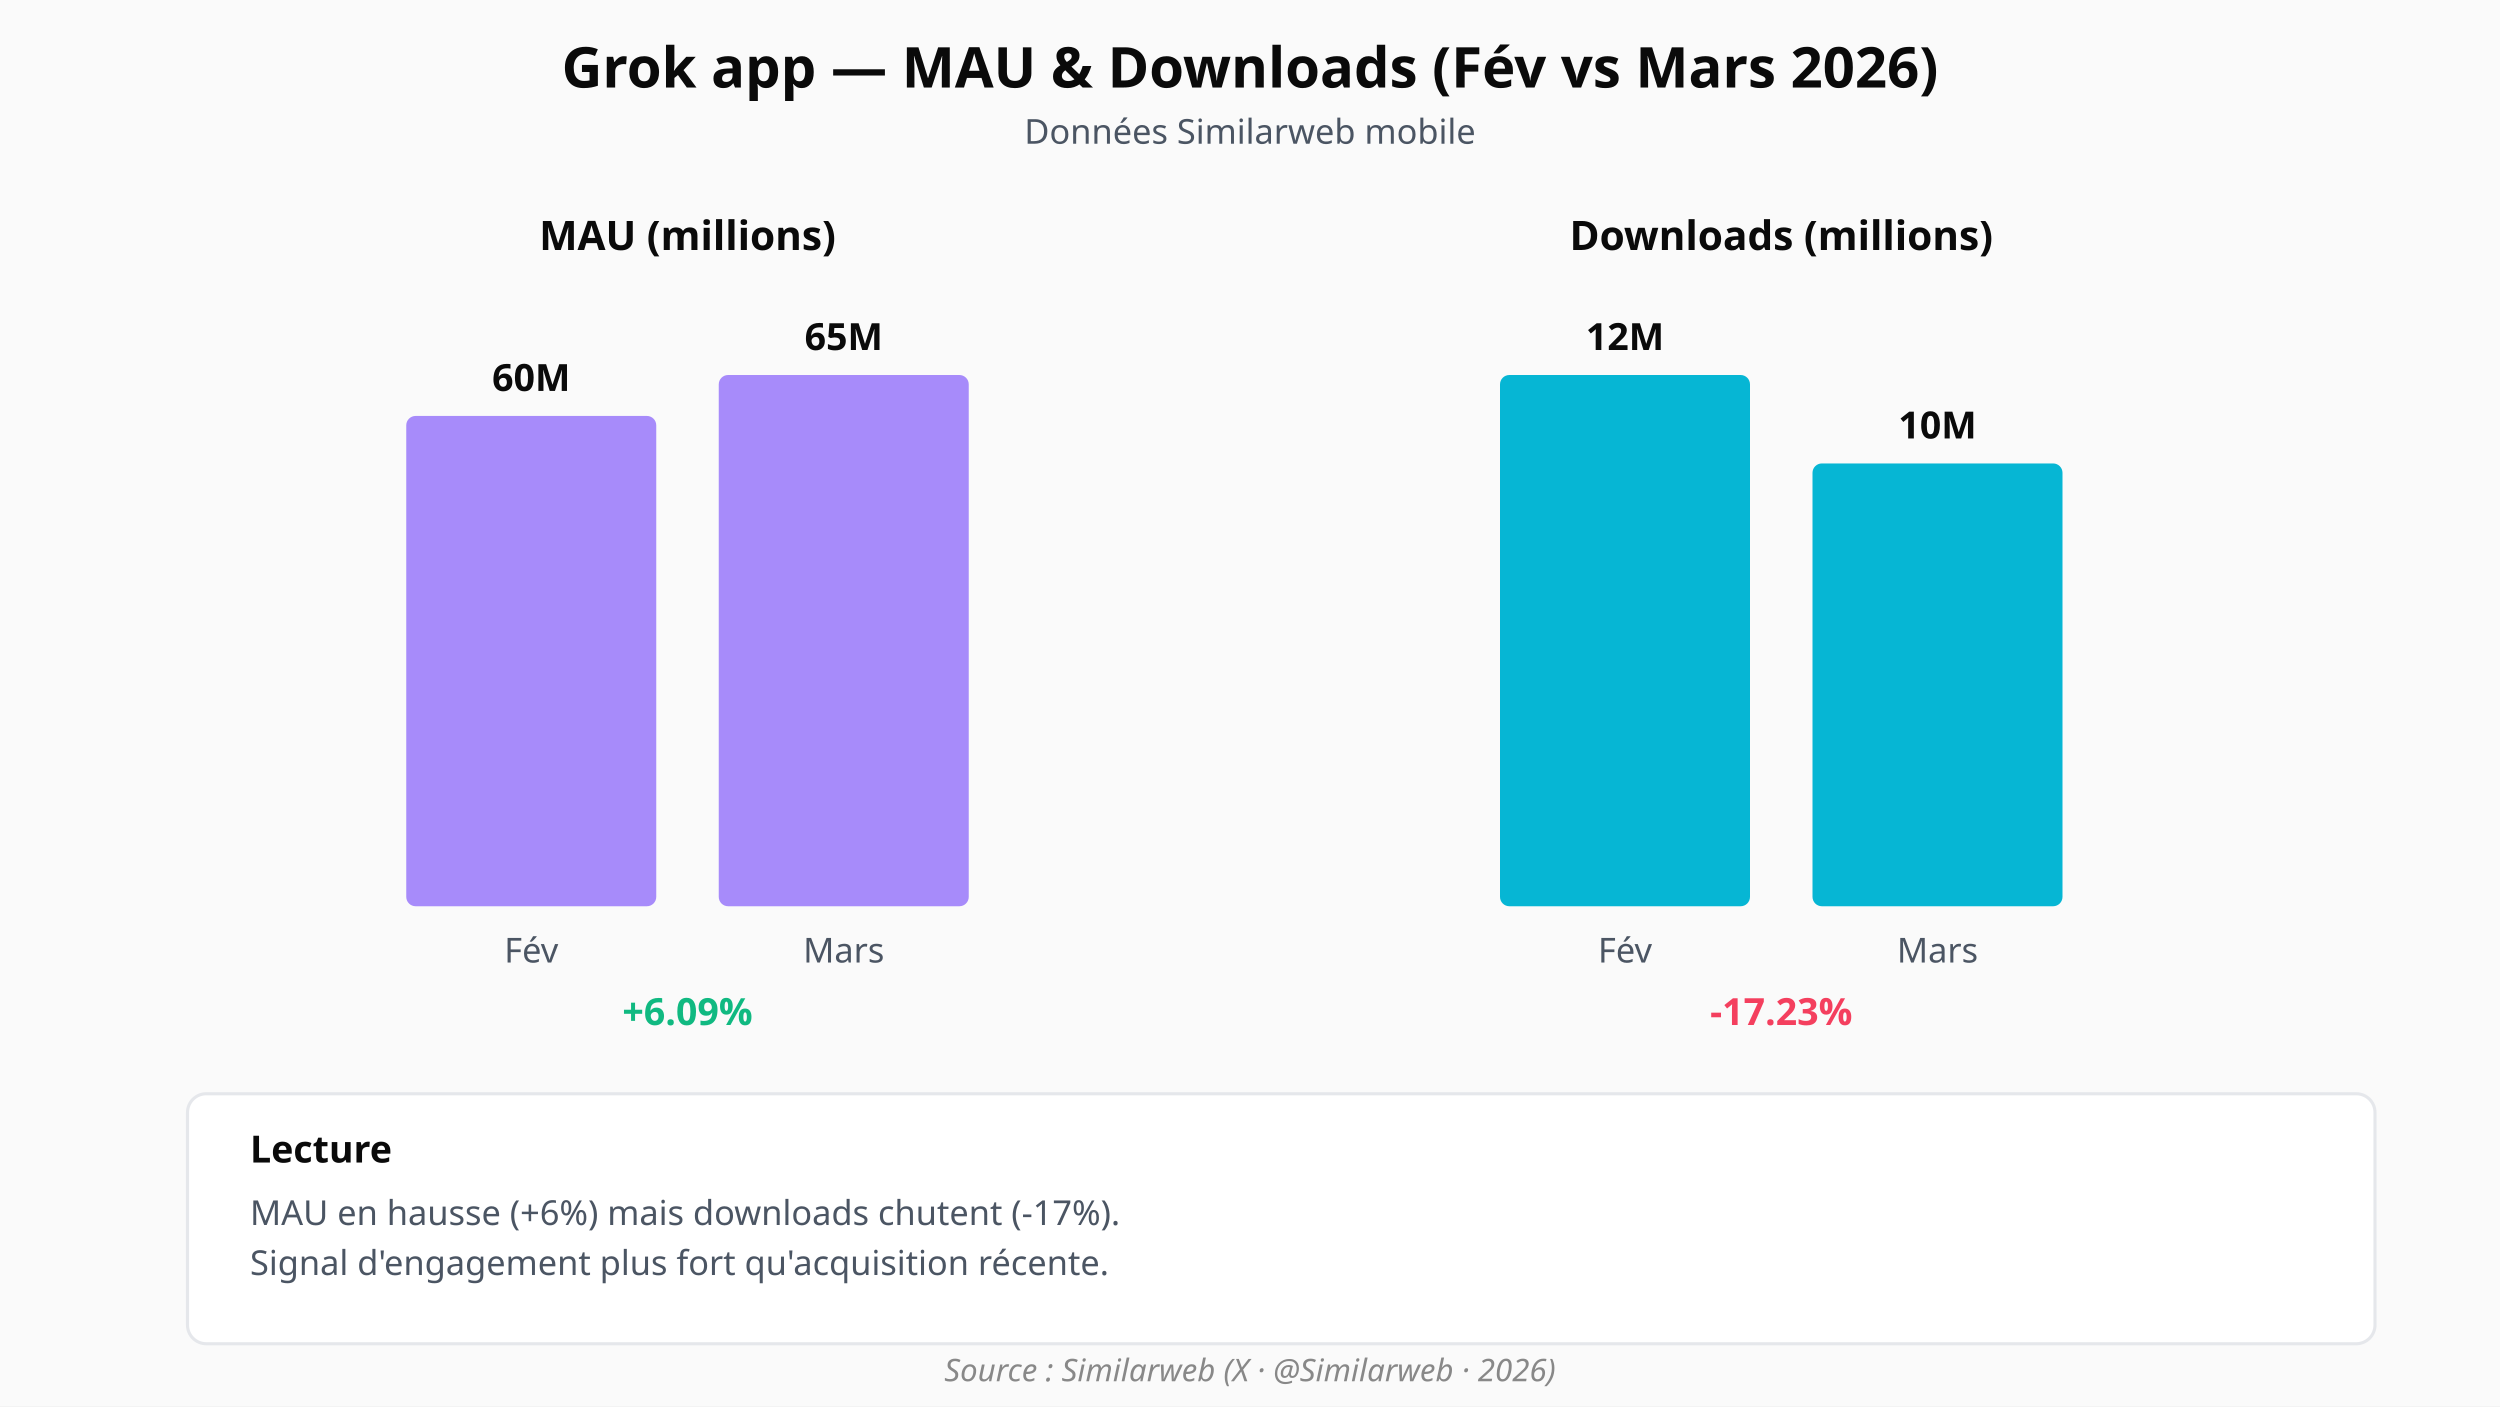
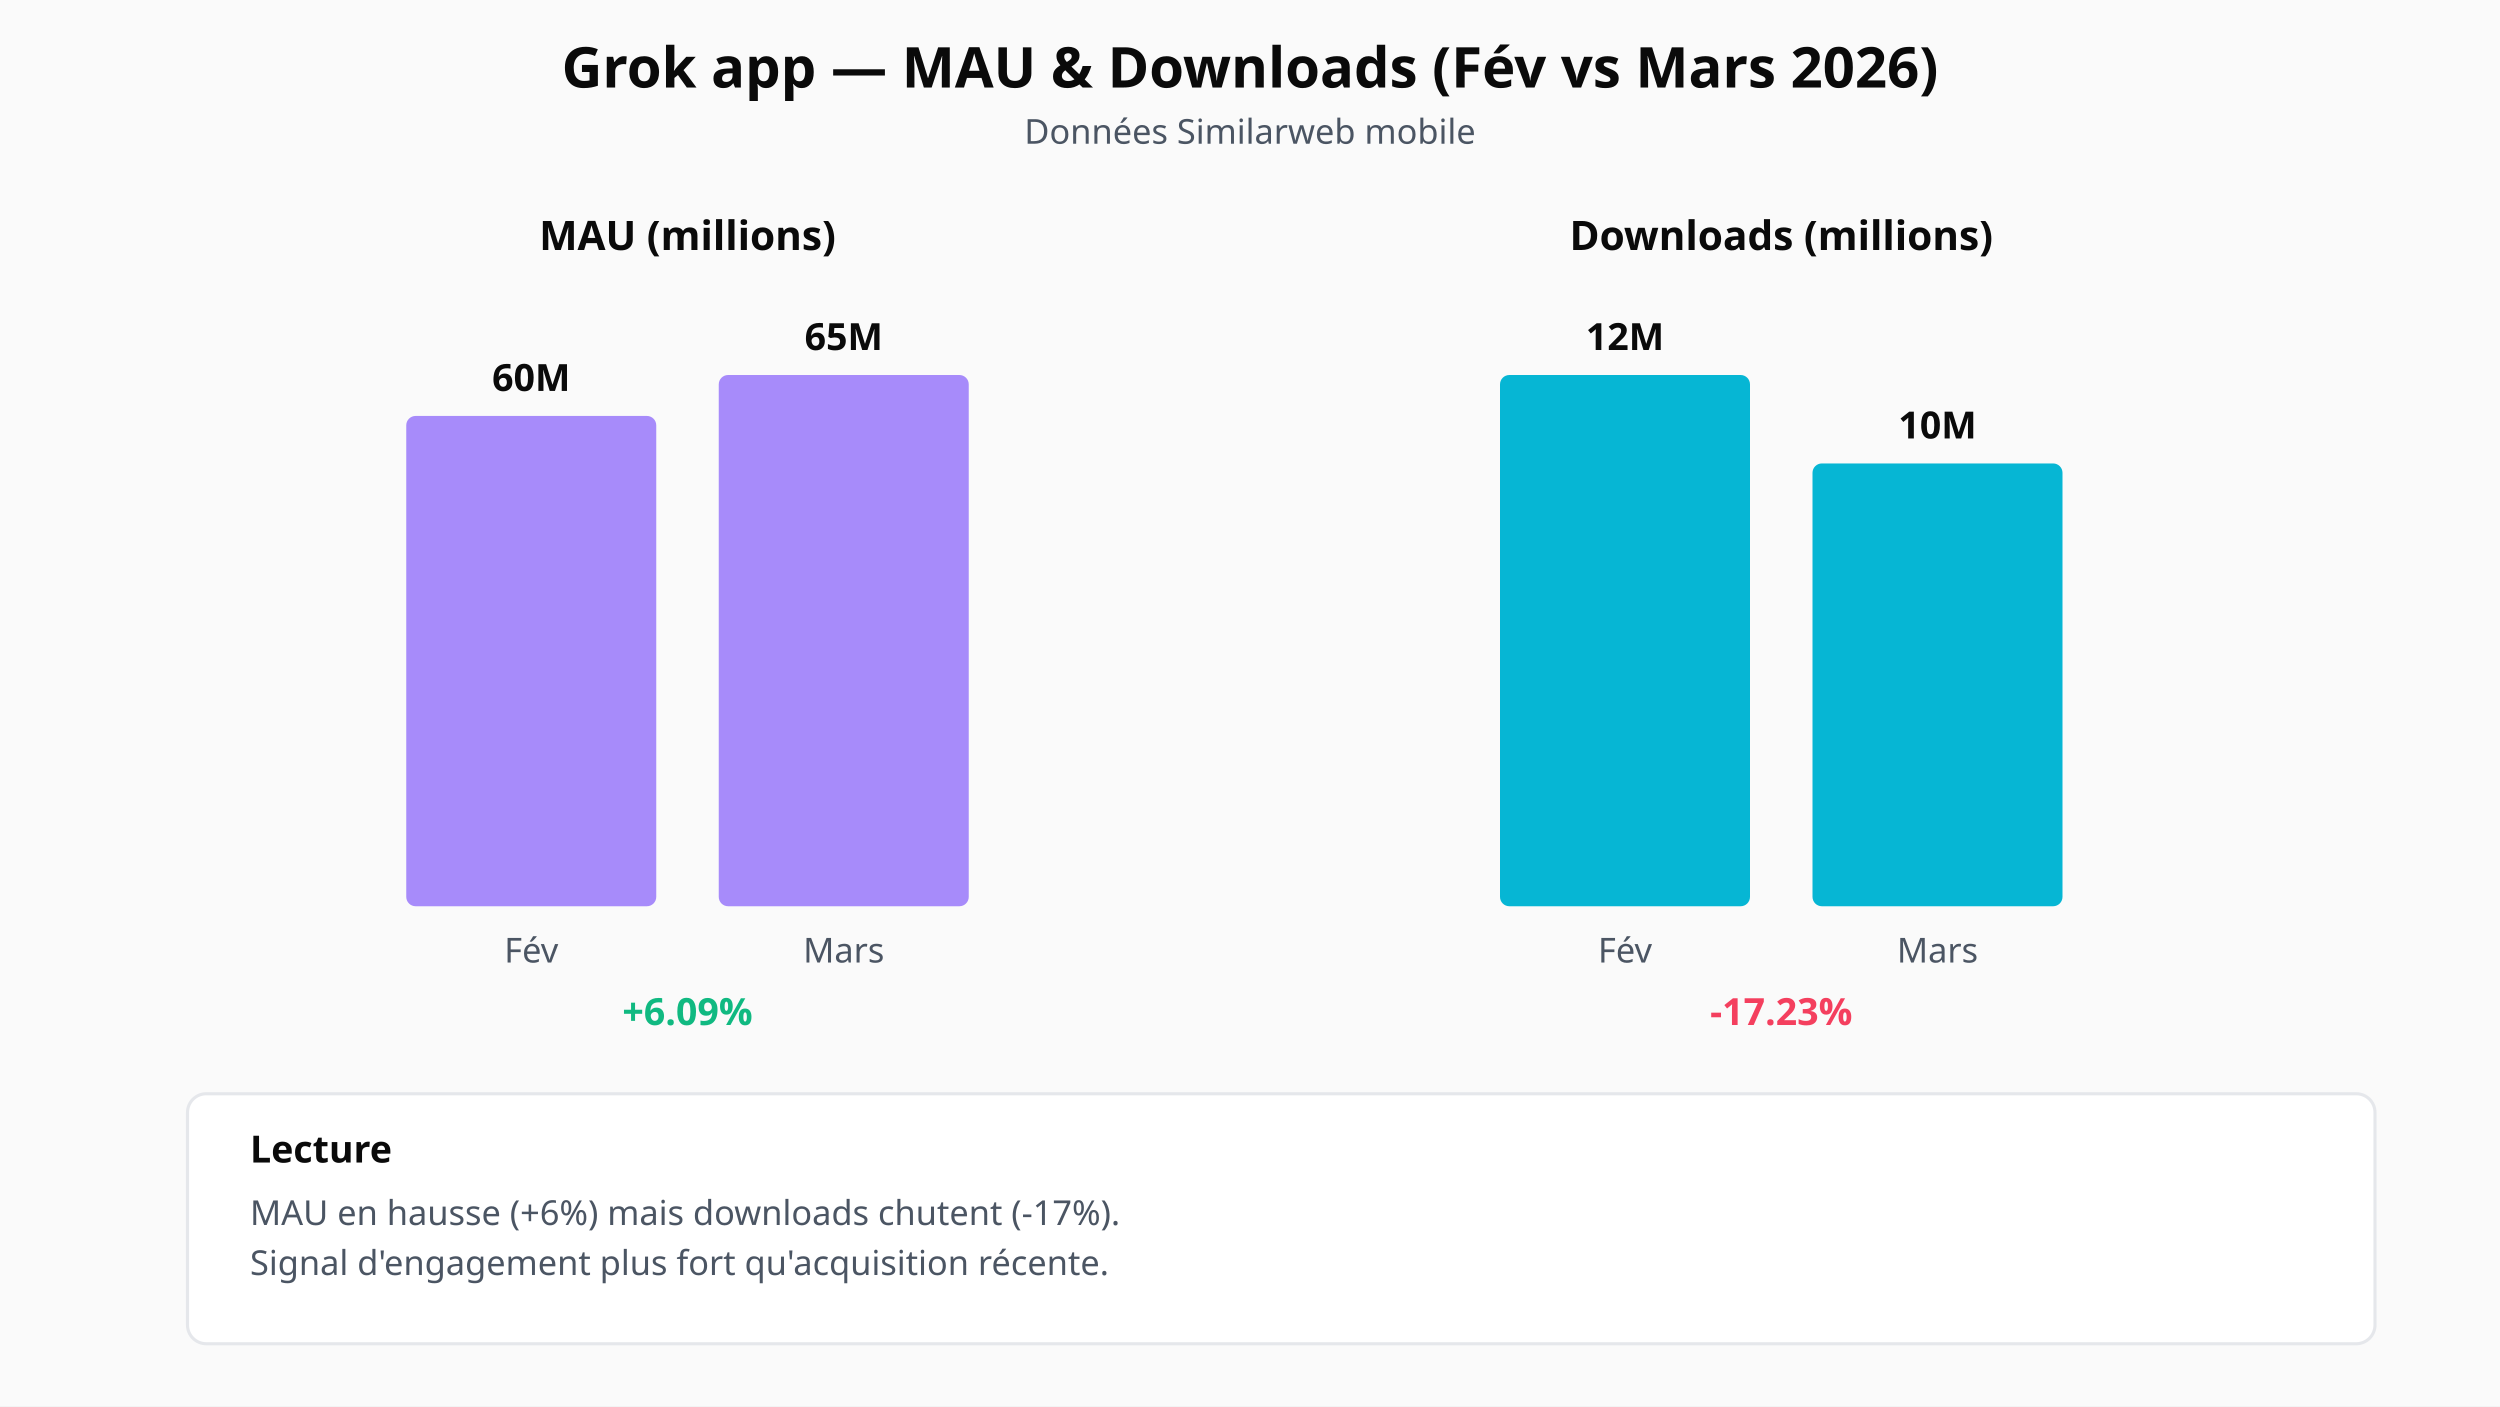
<svg xmlns="http://www.w3.org/2000/svg" viewBox="0 0 800 450" font-family="ui-sans-serif, system-ui">
  <rect width="800" height="450" fill="#fafafa" />
  <text x="400" y="28" text-anchor="middle" fill="#0a0a0a" font-size="18" font-weight="bold">Grok app — MAU &amp; Downloads (Fév vs Mars 2026)</text>
  <text x="400" y="46" text-anchor="middle" fill="#4b5563" font-size="11">Données Similarweb mobile</text>
  <rect x="130" y="133.1" width="80" height="156.9" fill="#a78bfa" rx="3" />
  <text x="170.0" y="125.1" text-anchor="middle" fill="#0a0a0a" font-size="12" font-weight="600" font-family="ui-monospace">60M</text>
  <text x="170.0" y="308" text-anchor="middle" fill="#4b5563" font-size="11">Fév</text>
  <rect x="230" y="120.0" width="80" height="170.0" fill="#a78bfa" rx="3" />
  <text x="270.0" y="112.0" text-anchor="middle" fill="#0a0a0a" font-size="12" font-weight="600" font-family="ui-monospace">65M</text>
  <text x="270.0" y="308" text-anchor="middle" fill="#4b5563" font-size="11">Mars</text>
  <text x="220" y="80" text-anchor="middle" fill="#0a0a0a" font-size="13" font-weight="bold">MAU (millions)</text>
  <text x="220" y="328" text-anchor="middle" fill="#10b981" font-size="12" font-weight="600">+6.09%</text>
  <rect x="480" y="120.0" width="80" height="170.0" fill="#06b6d4" rx="3" />
  <text x="520.0" y="112.0" text-anchor="middle" fill="#0a0a0a" font-size="12" font-weight="600" font-family="ui-monospace">12M</text>
  <text x="520.0" y="308" text-anchor="middle" fill="#4b5563" font-size="11">Fév</text>
  <rect x="580" y="148.3" width="80" height="141.7" fill="#06b6d4" rx="3" />
  <text x="620.0" y="140.3" text-anchor="middle" fill="#0a0a0a" font-size="12" font-weight="600" font-family="ui-monospace">10M</text>
  <text x="620.0" y="308" text-anchor="middle" fill="#4b5563" font-size="11">Mars</text>
  <text x="570" y="80" text-anchor="middle" fill="#0a0a0a" font-size="13" font-weight="bold">Downloads (millions)</text>
  <text x="570" y="328" text-anchor="middle" fill="#f43f5e" font-size="12" font-weight="600">-17.23%</text>
  <g transform="translate(0,350)">
    <rect x="60" y="0" width="700" height="80" fill="#fff" rx="6" stroke="#e5e7eb" />
    <text x="80" y="22" fill="#0a0a0a" font-size="12" font-weight="600">Lecture</text>
    <text x="80" y="42" fill="#4b5563" font-size="11">MAU en hausse (+6%) mais downloads chutent (-17%).</text>
    <text x="80" y="58" fill="#4b5563" font-size="11">Signal d'engagement plus fort qu'acquisition récente.</text>
  </g>
-   <text x="400" y="442" text-anchor="middle" fill="#888" font-size="10" font-style="italic">Source : Similarweb (X · @Similarweb · 2026)</text>
</svg>
